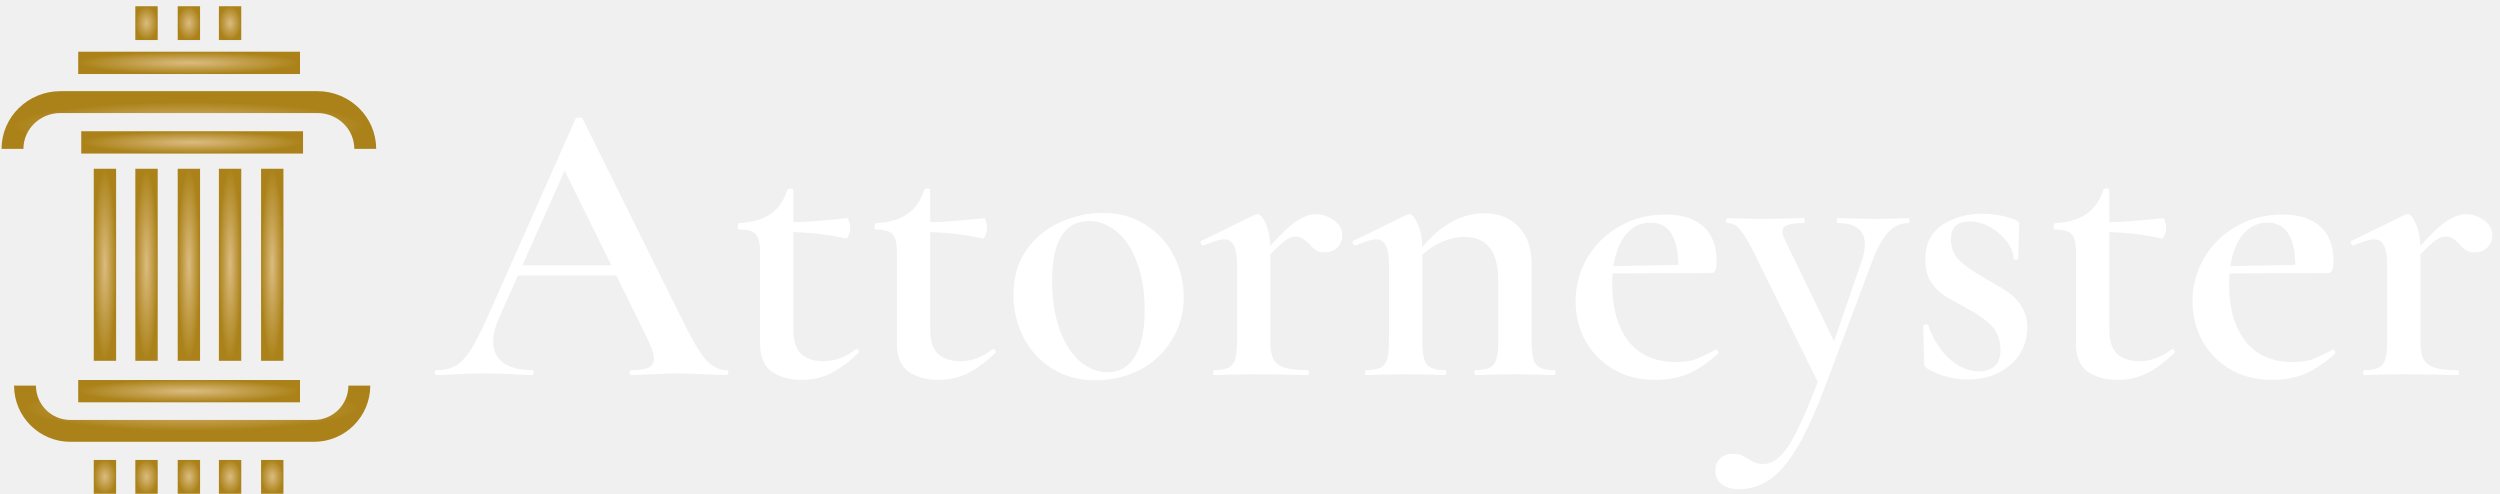
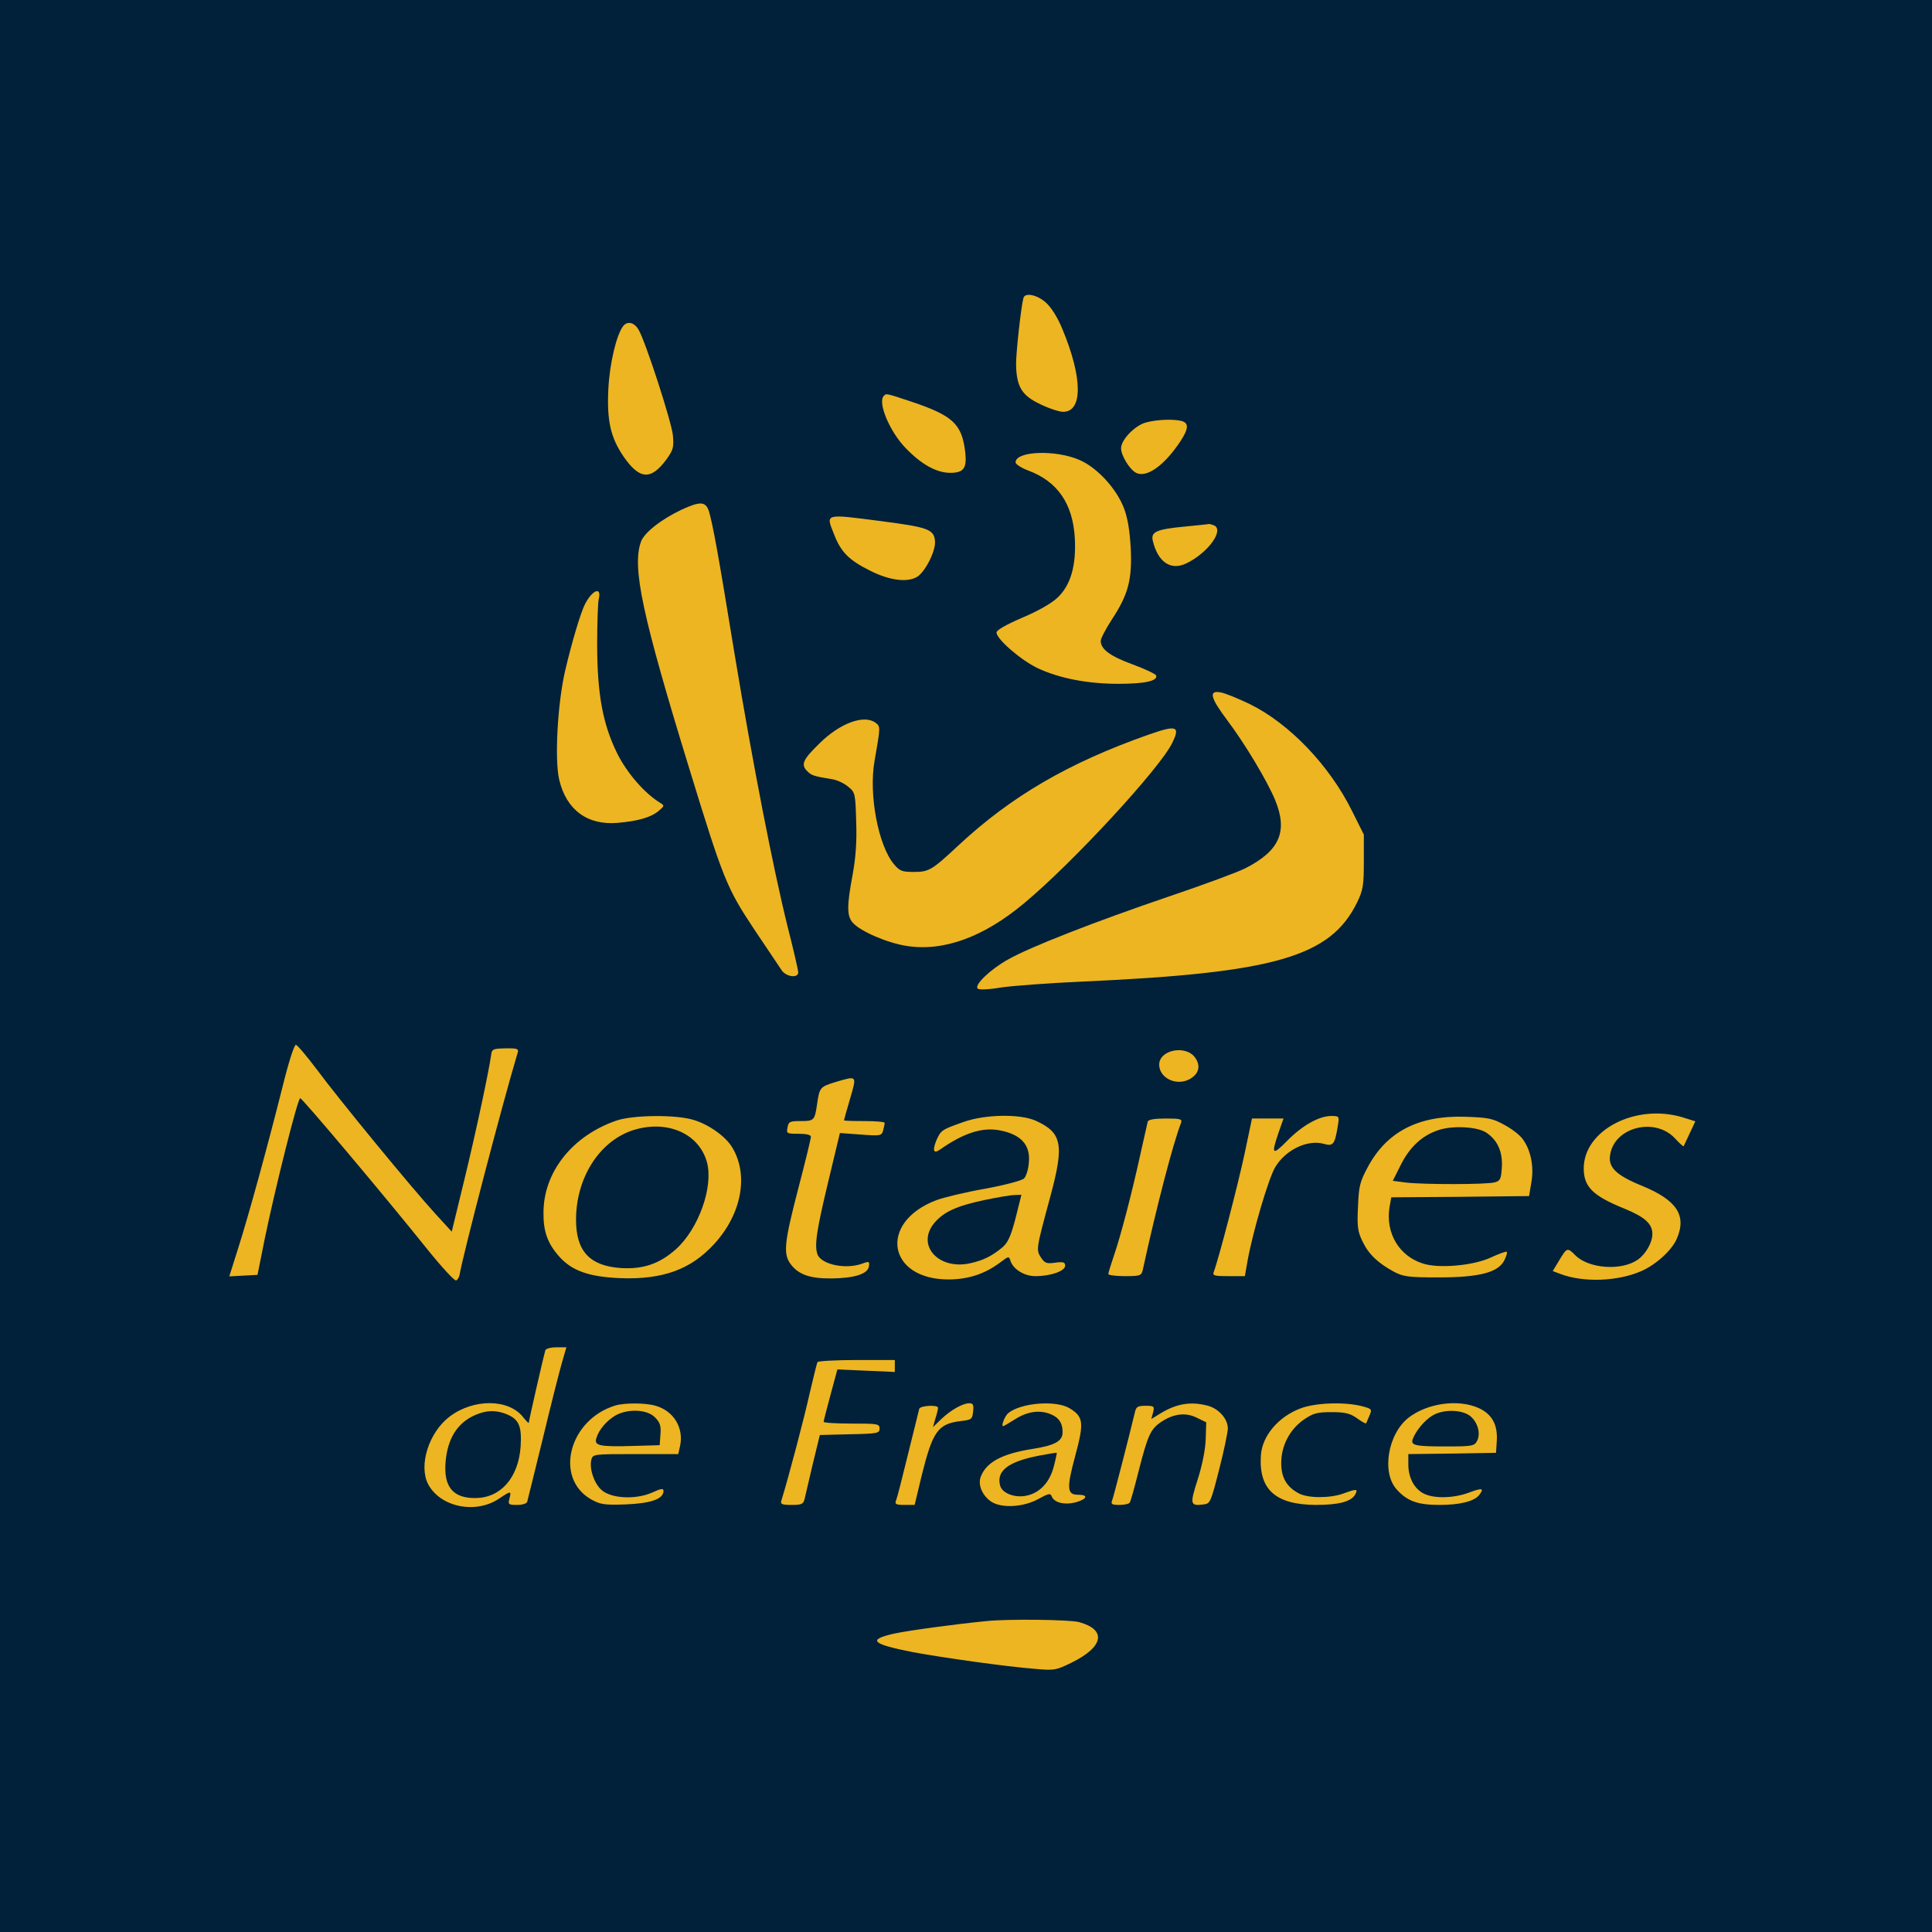
- <svg xmlns="http://www.w3.org/2000/svg" width="400" height="79" viewBox="0 0 400 79" fill="none">
-   <path d="M116.215 59.22C116.432 59.22 116.54 59.35 116.54 59.61C116.54 59.87 116.432 60 116.215 60C115.392 60 114.07 59.957 112.25 59.87C110.43 59.783 109.108 59.74 108.285 59.74C107.202 59.74 105.923 59.783 104.45 59.87C102.977 59.957 101.828 60 101.005 60C100.832 60 100.745 59.87 100.745 59.61C100.745 59.35 100.832 59.22 101.005 59.22C102.262 59.22 103.172 59.09 103.735 58.83C104.342 58.527 104.645 58.05 104.645 57.4C104.645 56.75 104.277 55.645 103.54 54.085L98.6 44.075H82.87L79.75 51.095C79.187 52.395 78.905 53.565 78.905 54.605C78.905 56.122 79.447 57.27 80.53 58.05C81.613 58.83 83.13 59.22 85.08 59.22C85.297 59.22 85.405 59.35 85.405 59.61C85.405 59.87 85.297 60 85.08 60C84.3 60 83.173 59.957 81.7 59.87C80.053 59.783 78.623 59.74 77.41 59.74C76.24 59.74 74.875 59.783 73.315 59.87C71.928 59.957 70.78 60 69.87 60C69.653 60 69.545 59.87 69.545 59.61C69.545 59.35 69.653 59.22 69.87 59.22C71.083 59.22 72.102 58.982 72.925 58.505C73.748 58.028 74.55 57.183 75.33 55.97C76.11 54.713 77.042 52.872 78.125 50.445L92.1 18.985C92.187 18.855 92.382 18.79 92.685 18.79C92.988 18.79 93.162 18.855 93.205 18.985L109.13 51.095C110.647 54.215 111.903 56.36 112.9 57.53C113.94 58.657 115.045 59.22 116.215 59.22ZM83.585 42.45H97.82L90.345 27.305L83.585 42.45ZM137.011 55.84C137.141 55.84 137.249 55.927 137.336 56.1C137.466 56.273 137.466 56.403 137.336 56.49C135.733 58.007 134.216 59.112 132.786 59.805C131.356 60.455 129.839 60.78 128.236 60.78C126.373 60.78 124.791 60.347 123.491 59.48C122.234 58.57 121.606 57.075 121.606 54.995V40.305C121.606 38.875 121.368 37.922 120.891 37.445C120.458 36.968 119.591 36.73 118.291 36.73C118.248 36.73 118.183 36.687 118.096 36.6C118.053 36.47 118.031 36.34 118.031 36.21C118.031 36.08 118.053 35.972 118.096 35.885C118.183 35.755 118.248 35.69 118.291 35.69C122.364 35.517 124.921 33.762 125.961 30.425C126.048 30.252 126.221 30.165 126.481 30.165C126.784 30.165 126.936 30.252 126.936 30.425V35.56C128.973 35.517 131.854 35.3 135.581 34.91C135.668 34.91 135.754 35.083 135.841 35.43C135.971 35.733 136.036 36.08 136.036 36.47C136.036 36.86 135.949 37.25 135.776 37.64C135.646 38.03 135.494 38.203 135.321 38.16C132.894 37.597 130.099 37.25 126.936 37.12V52.85C126.936 54.54 127.348 55.797 128.171 56.62C129.038 57.4 130.229 57.79 131.746 57.79C133.566 57.79 135.278 57.162 136.881 55.905L137.011 55.84ZM158.91 55.84C159.04 55.84 159.149 55.927 159.235 56.1C159.365 56.273 159.365 56.403 159.235 56.49C157.632 58.007 156.115 59.112 154.685 59.805C153.255 60.455 151.739 60.78 150.135 60.78C148.272 60.78 146.69 60.347 145.39 59.48C144.134 58.57 143.505 57.075 143.505 54.995V40.305C143.505 38.875 143.267 37.922 142.79 37.445C142.357 36.968 141.49 36.73 140.19 36.73C140.147 36.73 140.082 36.687 139.995 36.6C139.952 36.47 139.93 36.34 139.93 36.21C139.93 36.08 139.952 35.972 139.995 35.885C140.082 35.755 140.147 35.69 140.19 35.69C144.264 35.517 146.82 33.762 147.86 30.425C147.947 30.252 148.12 30.165 148.38 30.165C148.684 30.165 148.835 30.252 148.835 30.425V35.56C150.872 35.517 153.754 35.3 157.48 34.91C157.567 34.91 157.654 35.083 157.74 35.43C157.87 35.733 157.935 36.08 157.935 36.47C157.935 36.86 157.849 37.25 157.675 37.64C157.545 38.03 157.394 38.203 157.22 38.16C154.794 37.597 151.999 37.25 148.835 37.12V52.85C148.835 54.54 149.247 55.797 150.07 56.62C150.937 57.4 152.129 57.79 153.645 57.79C155.465 57.79 157.177 57.162 158.78 55.905L158.91 55.84ZM175.285 60.845C172.685 60.845 170.388 60.238 168.395 59.025C166.401 57.768 164.863 56.1 163.78 54.02C162.696 51.897 162.155 49.6 162.155 47.13C162.155 44.313 162.848 41.93 164.235 39.98C165.665 37.987 167.463 36.513 169.63 35.56C171.84 34.563 174.093 34.065 176.39 34.065C179.033 34.065 181.33 34.693 183.28 35.95C185.273 37.207 186.79 38.875 187.83 40.955C188.87 42.992 189.39 45.18 189.39 47.52C189.39 50.12 188.74 52.438 187.44 54.475C186.183 56.512 184.471 58.093 182.305 59.22C180.138 60.303 177.798 60.845 175.285 60.845ZM177.235 59.545C179.141 59.545 180.593 58.7 181.59 57.01C182.63 55.32 183.15 52.85 183.15 49.6C183.15 46.697 182.738 44.162 181.915 41.995C181.135 39.828 180.051 38.182 178.665 37.055C177.321 35.928 175.848 35.365 174.245 35.365C172.295 35.365 170.821 36.167 169.825 37.77C168.828 39.373 168.33 41.735 168.33 44.855C168.33 47.672 168.698 50.207 169.435 52.46C170.215 54.67 171.276 56.403 172.62 57.66C174.006 58.917 175.545 59.545 177.235 59.545ZM210.536 34.26C211.533 34.26 212.486 34.585 213.396 35.235C214.306 35.885 214.761 36.665 214.761 37.575C214.761 38.398 214.501 39.07 213.981 39.59C213.504 40.11 212.833 40.37 211.966 40.37C211.403 40.37 210.926 40.262 210.536 40.045C210.189 39.785 209.821 39.438 209.431 39.005C209.041 38.615 208.694 38.333 208.391 38.16C208.088 37.943 207.719 37.835 207.286 37.835C206.809 37.835 206.289 38.03 205.726 38.42C205.206 38.767 204.383 39.525 203.256 40.695V54.735C203.256 55.948 203.429 56.88 203.776 57.53C204.123 58.137 204.708 58.57 205.531 58.83C206.354 59.09 207.568 59.22 209.171 59.22C209.344 59.22 209.431 59.35 209.431 59.61C209.431 59.87 209.344 60 209.171 60C207.741 60 206.593 59.978 205.726 59.935L200.591 59.87L196.821 59.935C196.214 59.978 195.369 60 194.286 60C194.156 60 194.091 59.87 194.091 59.61C194.091 59.35 194.156 59.22 194.286 59.22C195.759 59.22 196.734 58.917 197.211 58.31C197.688 57.703 197.926 56.512 197.926 54.735V42.32C197.926 40.933 197.753 39.915 197.406 39.265C197.103 38.615 196.583 38.29 195.846 38.29C195.196 38.29 194.113 38.615 192.596 39.265H192.531C192.358 39.265 192.228 39.157 192.141 38.94C192.054 38.723 192.076 38.593 192.206 38.55L200.721 34.39C200.981 34.303 201.133 34.26 201.176 34.26C201.609 34.26 202.043 34.737 202.476 35.69C202.909 36.6 203.169 37.813 203.256 39.33C204.946 37.423 206.354 36.102 207.481 35.365C208.608 34.628 209.626 34.26 210.536 34.26ZM248.693 59.22C248.823 59.22 248.888 59.35 248.888 59.61C248.888 59.87 248.823 60 248.693 60C247.609 60 246.764 59.978 246.158 59.935L242.388 59.87L238.683 59.935C238.033 59.978 237.166 60 236.083 60C235.953 60 235.888 59.87 235.888 59.61C235.888 59.35 235.953 59.22 236.083 59.22C237.556 59.22 238.531 58.917 239.008 58.31C239.484 57.703 239.723 56.512 239.723 54.735V44.985C239.723 42.558 239.268 40.782 238.358 39.655C237.491 38.485 236.104 37.9 234.198 37.9C233.071 37.9 231.923 38.16 230.753 38.68C229.583 39.2 228.521 39.893 227.568 40.76V54.735C227.568 56.512 227.806 57.703 228.283 58.31C228.759 58.917 229.734 59.22 231.208 59.22C231.338 59.22 231.403 59.35 231.403 59.61C231.403 59.87 231.338 60 231.208 60C230.124 60 229.279 59.978 228.673 59.935L224.903 59.87L221.133 59.935C220.526 59.978 219.681 60 218.598 60C218.468 60 218.403 59.87 218.403 59.61C218.403 59.35 218.468 59.22 218.598 59.22C220.071 59.22 221.046 58.917 221.523 58.31C221.999 57.703 222.238 56.512 222.238 54.735V42.32C222.238 40.933 222.064 39.915 221.718 39.265C221.414 38.615 220.894 38.29 220.158 38.29C219.508 38.29 218.424 38.615 216.908 39.265H216.843C216.669 39.265 216.539 39.157 216.453 38.94C216.366 38.723 216.388 38.593 216.518 38.55L225.033 34.39C225.293 34.303 225.444 34.26 225.488 34.26C225.921 34.26 226.354 34.758 226.788 35.755C227.264 36.708 227.524 37.965 227.568 39.525C230.601 35.928 233.894 34.13 237.448 34.13C239.831 34.13 241.694 34.867 243.038 36.34C244.381 37.77 245.053 39.72 245.053 42.19V54.735C245.053 56.512 245.291 57.703 245.768 58.31C246.244 58.917 247.219 59.22 248.693 59.22ZM274.591 55.905C274.678 55.905 274.764 55.992 274.851 56.165C274.981 56.338 275.003 56.468 274.916 56.555C273.313 58.028 271.709 59.112 270.106 59.805C268.503 60.455 266.769 60.78 264.906 60.78C262.263 60.78 259.966 60.195 258.016 59.025C256.109 57.855 254.636 56.317 253.596 54.41C252.599 52.503 252.101 50.445 252.101 48.235C252.101 45.678 252.729 43.338 253.986 41.215C255.243 39.092 256.954 37.423 259.121 36.21C261.331 34.953 263.779 34.325 266.466 34.325C269.066 34.325 271.081 34.953 272.511 36.21C273.941 37.467 274.656 39.33 274.656 41.8C274.656 43.057 274.396 43.685 273.876 43.685L258.016 43.75C257.973 44.14 257.951 44.725 257.951 45.505C257.951 49.318 258.818 52.352 260.551 54.605C262.328 56.815 264.841 57.92 268.091 57.92C269.304 57.92 270.323 57.79 271.146 57.53C271.969 57.227 273.074 56.707 274.461 55.97L274.591 55.905ZM264.126 35.625C262.523 35.625 261.201 36.253 260.161 37.51C259.164 38.723 258.493 40.413 258.146 42.58L268.546 42.385C268.459 37.878 266.986 35.625 264.126 35.625ZM305.404 34.91C305.49 34.91 305.534 35.04 305.534 35.3C305.534 35.56 305.49 35.69 305.404 35.69C304.104 35.69 302.977 36.21 302.024 37.25C301.114 38.29 300.269 39.872 299.489 41.995L292.014 61.82C290.454 65.98 288.959 69.252 287.529 71.635C286.099 74.018 284.647 75.708 283.174 76.705C281.7 77.745 280.075 78.265 278.299 78.265C277.085 78.265 276.154 78.005 275.504 77.485C274.81 77.008 274.464 76.272 274.464 75.275C274.464 74.408 274.745 73.737 275.309 73.26C275.829 72.827 276.479 72.61 277.259 72.61C277.779 72.61 278.212 72.675 278.559 72.805C278.949 72.978 279.339 73.195 279.729 73.455C280.162 73.715 280.53 73.91 280.834 74.04C281.18 74.17 281.592 74.235 282.069 74.235C283.065 74.235 283.975 73.823 284.799 73C285.665 72.22 286.554 70.898 287.464 69.035C288.417 67.172 289.544 64.528 290.844 61.105L280.574 40.305C279.62 38.442 278.862 37.207 278.299 36.6C277.779 35.993 277.129 35.69 276.349 35.69C276.219 35.69 276.154 35.56 276.154 35.3C276.154 35.04 276.219 34.91 276.349 34.91C277.475 34.91 278.342 34.932 278.949 34.975L281.484 35.04L285.904 34.975C286.554 34.932 287.442 34.91 288.569 34.91C288.699 34.91 288.764 35.04 288.764 35.3C288.764 35.56 288.699 35.69 288.569 35.69C287.399 35.69 286.532 35.798 285.969 36.015C285.449 36.188 285.189 36.535 285.189 37.055C285.189 37.445 285.297 37.835 285.514 38.225L293.444 54.605L297.799 41.995C298.189 40.868 298.384 39.915 298.384 39.135C298.384 36.838 296.932 35.69 294.029 35.69C293.942 35.69 293.899 35.56 293.899 35.3C293.899 35.04 293.942 34.91 294.029 34.91C295.199 34.91 296.087 34.932 296.694 34.975L300.594 35.04L303.129 34.975C303.605 34.932 304.364 34.91 305.404 34.91ZM312.143 38.29C312.143 39.633 312.598 40.76 313.508 41.67C314.462 42.58 315.827 43.533 317.603 44.53C319.163 45.397 320.355 46.112 321.178 46.675C322.045 47.238 322.782 47.997 323.388 48.95C324.038 49.903 324.363 51.052 324.363 52.395C324.363 53.868 323.995 55.233 323.258 56.49C322.522 57.747 321.417 58.765 319.943 59.545C318.513 60.325 316.802 60.715 314.808 60.715C312.425 60.715 310.237 60.108 308.243 58.895C307.983 58.635 307.853 58.375 307.853 58.115L307.723 52.135C307.723 52.005 307.832 51.94 308.048 51.94C308.308 51.897 308.46 51.918 308.503 52.005C309.24 54.172 310.345 55.948 311.818 57.335C313.335 58.722 314.938 59.415 316.628 59.415C317.712 59.415 318.557 59.133 319.163 58.57C319.77 58.007 320.073 57.162 320.073 56.035C320.073 54.388 319.597 53.088 318.643 52.135C317.69 51.138 316.303 50.163 314.483 49.21C313.01 48.43 311.862 47.78 311.038 47.26C310.215 46.697 309.5 45.96 308.893 45.05C308.33 44.097 308.048 42.927 308.048 41.54C308.048 39.07 308.937 37.228 310.713 36.015C312.533 34.802 314.722 34.195 317.278 34.195C318.968 34.195 320.702 34.52 322.478 35.17C322.868 35.343 323.063 35.582 323.063 35.885C323.063 36.882 323.042 37.662 322.998 38.225L322.933 41.345C322.933 41.475 322.803 41.54 322.543 41.54C322.283 41.54 322.153 41.475 322.153 41.345C322.153 40.478 321.807 39.59 321.113 38.68C320.42 37.727 319.532 36.947 318.448 36.34C317.365 35.733 316.26 35.43 315.133 35.43C313.14 35.43 312.143 36.383 312.143 38.29ZM347.563 55.84C347.693 55.84 347.801 55.927 347.888 56.1C348.018 56.273 348.018 56.403 347.888 56.49C346.284 58.007 344.768 59.112 343.338 59.805C341.908 60.455 340.391 60.78 338.788 60.78C336.924 60.78 335.343 60.347 334.043 59.48C332.786 58.57 332.158 57.075 332.158 54.995V40.305C332.158 38.875 331.919 37.922 331.443 37.445C331.009 36.968 330.143 36.73 328.843 36.73C328.799 36.73 328.734 36.687 328.648 36.6C328.604 36.47 328.583 36.34 328.583 36.21C328.583 36.08 328.604 35.972 328.648 35.885C328.734 35.755 328.799 35.69 328.843 35.69C332.916 35.517 335.473 33.762 336.513 30.425C336.599 30.252 336.773 30.165 337.033 30.165C337.336 30.165 337.488 30.252 337.488 30.425V35.56C339.524 35.517 342.406 35.3 346.133 34.91C346.219 34.91 346.306 35.083 346.393 35.43C346.523 35.733 346.588 36.08 346.588 36.47C346.588 36.86 346.501 37.25 346.328 37.64C346.198 38.03 346.046 38.203 345.873 38.16C343.446 37.597 340.651 37.25 337.488 37.12V52.85C337.488 54.54 337.899 55.797 338.723 56.62C339.589 57.4 340.781 57.79 342.298 57.79C344.118 57.79 345.829 57.162 347.433 55.905L347.563 55.84ZM373.297 55.905C373.384 55.905 373.47 55.992 373.557 56.165C373.687 56.338 373.709 56.468 373.622 56.555C372.019 58.028 370.415 59.112 368.812 59.805C367.209 60.455 365.475 60.78 363.612 60.78C360.969 60.78 358.672 60.195 356.722 59.025C354.815 57.855 353.342 56.317 352.302 54.41C351.305 52.503 350.807 50.445 350.807 48.235C350.807 45.678 351.435 43.338 352.692 41.215C353.949 39.092 355.66 37.423 357.827 36.21C360.037 34.953 362.485 34.325 365.172 34.325C367.772 34.325 369.787 34.953 371.217 36.21C372.647 37.467 373.362 39.33 373.362 41.8C373.362 43.057 373.102 43.685 372.582 43.685L356.722 43.75C356.679 44.14 356.657 44.725 356.657 45.505C356.657 49.318 357.524 52.352 359.257 54.605C361.034 56.815 363.547 57.92 366.797 57.92C368.01 57.92 369.029 57.79 369.852 57.53C370.675 57.227 371.78 56.707 373.167 55.97L373.297 55.905ZM362.832 35.625C361.229 35.625 359.907 36.253 358.867 37.51C357.87 38.723 357.199 40.413 356.852 42.58L367.252 42.385C367.165 37.878 365.692 35.625 362.832 35.625ZM394.555 34.26C395.551 34.26 396.505 34.585 397.415 35.235C398.325 35.885 398.78 36.665 398.78 37.575C398.78 38.398 398.52 39.07 398 39.59C397.523 40.11 396.851 40.37 395.985 40.37C395.421 40.37 394.945 40.262 394.555 40.045C394.208 39.785 393.84 39.438 393.45 39.005C393.06 38.615 392.713 38.333 392.41 38.16C392.106 37.943 391.738 37.835 391.305 37.835C390.828 37.835 390.308 38.03 389.745 38.42C389.225 38.767 388.401 39.525 387.275 40.695V54.735C387.275 55.948 387.448 56.88 387.795 57.53C388.141 58.137 388.726 58.57 389.55 58.83C390.373 59.09 391.586 59.22 393.19 59.22C393.363 59.22 393.45 59.35 393.45 59.61C393.45 59.87 393.363 60 393.19 60C391.76 60 390.611 59.978 389.745 59.935L384.61 59.87L380.84 59.935C380.233 59.978 379.388 60 378.305 60C378.175 60 378.11 59.87 378.11 59.61C378.11 59.35 378.175 59.22 378.305 59.22C379.778 59.22 380.753 58.917 381.23 58.31C381.706 57.703 381.945 56.512 381.945 54.735V42.32C381.945 40.933 381.771 39.915 381.425 39.265C381.121 38.615 380.601 38.29 379.865 38.29C379.215 38.29 378.131 38.615 376.615 39.265H376.55C376.376 39.265 376.246 39.157 376.16 38.94C376.073 38.723 376.095 38.593 376.225 38.55L384.74 34.39C385 34.303 385.151 34.26 385.195 34.26C385.628 34.26 386.061 34.737 386.495 35.69C386.928 36.6 387.188 37.813 387.275 39.33C388.965 37.423 390.373 36.102 391.5 35.365C392.626 34.628 393.645 34.26 394.555 34.26Z" fill="white" />
-   <path d="M58.44 23.824C58.44 19.688 55.009 16.336 50.776 16.336H9.664C5.431 16.336 2 19.688 2 23.824" stroke="url(#paint0_angular_8_1759)" stroke-width="3.5" stroke-miterlimit="10" />
-   <path d="M4 61.695C4 65.697 7.252 68.941 11.263 68.941H50.23C54.241 68.941 57.493 65.697 57.493 61.695" stroke="url(#paint1_angular_8_1759)" stroke-width="3.5" stroke-miterlimit="10" />
-   <path d="M18.578 27H15V57.727H18.578V27Z" fill="url(#paint2_angular_8_1759)" />
-   <path d="M25.232 27H21.653V57.727H25.232V27Z" fill="url(#paint3_angular_8_1759)" />
-   <path d="M32.01 27H28.432V57.727H32.01V27Z" fill="url(#paint4_angular_8_1759)" />
-   <path d="M38.6 27H35.022V57.727H38.6V27Z" fill="url(#paint5_angular_8_1759)" />
-   <path d="M45.349 27H41.771V57.727H45.349V27Z" fill="url(#paint6_angular_8_1759)" />
-   <path d="M18.578 73.592H15V79H18.578V73.592Z" fill="url(#paint7_angular_8_1759)" />
-   <path d="M25.232 73.592H21.653V79H25.232V73.592Z" fill="url(#paint8_angular_8_1759)" />
-   <path d="M32.011 73.592H28.432V79H32.011V73.592Z" fill="url(#paint9_angular_8_1759)" />
-   <path d="M38.602 73.592H35.024V79H38.602V73.592Z" fill="url(#paint10_angular_8_1759)" />
-   <path d="M45.349 73.592H41.771V79H45.349V73.592Z" fill="url(#paint11_angular_8_1759)" />
-   <path d="M25.23 1H21.652V6.408H25.23V1Z" fill="url(#paint12_angular_8_1759)" />
-   <path d="M32.01 1H28.432V6.408H32.01V1Z" fill="url(#paint13_angular_8_1759)" />
-   <path d="M38.6 1H35.022V6.408H38.6V1Z" fill="url(#paint14_angular_8_1759)" />
-   <path d="M48.486 24.569V21L13 21V24.569L48.486 24.569Z" fill="url(#paint15_angular_8_1759)" />
-   <path d="M48 64.37V60.8L12.514 60.8V64.37H48Z" fill="url(#paint16_angular_8_1759)" />
-   <path d="M48 11.844V8.274L12.514 8.274V11.844L48 11.844Z" fill="url(#paint17_angular_8_1759)" />
+ <svg xmlns="http://www.w3.org/2000/svg" width="125" height="125" viewBox="0 0 125 125" fill="none">
+   <g clip-path="url(#clip0_389_185)">
+     <rect width="1520" height="1520" fill="#EDB522" />
+     <path d="M0 62.5V125H62.5H125V62.5V-4.47035e-06H62.5H0V62.5ZM67.665 19.572C68.026 19.901 68.421 20.526 68.734 21.283C70.049 24.441 70.066 26.645 68.783 26.645C68.536 26.645 67.878 26.431 67.303 26.151C66.118 25.592 65.773 25.033 65.74 23.618C65.724 22.862 66.069 19.803 66.217 19.276C66.316 18.915 67.089 19.062 67.665 19.572ZM41.316 21.332C41.776 22.122 43.438 27.253 43.536 28.158C43.602 28.947 43.569 29.095 43.109 29.737C42.105 31.085 41.382 31.036 40.345 29.54C39.507 28.306 39.26 27.237 39.359 25.181C39.441 23.52 39.885 21.645 40.329 21.085C40.609 20.757 41.036 20.855 41.316 21.332ZM58.964 25.987C61.661 26.891 62.237 27.434 62.451 29.26C62.566 30.296 62.352 30.592 61.48 30.592C60.609 30.592 59.638 30.066 58.618 29.013C57.566 27.944 56.76 26.02 57.188 25.608C57.336 25.444 57.336 25.444 58.964 25.987ZM76.447 27.237C76.924 27.368 76.908 27.73 76.382 28.536C75.329 30.132 74.178 30.938 73.503 30.592C73.076 30.362 72.533 29.474 72.533 28.997C72.533 28.454 73.438 27.516 74.145 27.335C74.852 27.138 75.921 27.105 76.447 27.237ZM69.868 29.77C70.987 30.263 72.22 31.595 72.714 32.862C72.96 33.503 73.092 34.309 73.158 35.461C73.257 37.5 72.993 38.47 71.957 40.049C71.546 40.674 71.217 41.316 71.217 41.464C71.217 42.007 71.826 42.451 73.257 42.977C74.062 43.273 74.753 43.602 74.803 43.701C74.918 44.062 74.062 44.243 72.352 44.243C70.345 44.243 68.52 43.882 67.122 43.224C66.036 42.697 64.474 41.349 64.474 40.921C64.474 40.773 65.066 40.428 66.135 39.967C67.155 39.539 68.043 39.03 68.421 38.668C69.276 37.862 69.638 36.595 69.54 34.803C69.408 32.582 68.421 31.151 66.53 30.444C66.085 30.28 65.707 30.033 65.707 29.918C65.707 29.178 68.306 29.079 69.868 29.77ZM45.872 33.092C46.118 33.931 46.464 35.789 47.533 42.352C48.701 49.391 50.016 56.168 50.97 60C51.349 61.48 51.645 62.78 51.645 62.911C51.645 63.306 50.872 63.207 50.576 62.78C50.444 62.582 49.622 61.365 48.766 60.082C47.023 57.451 46.793 56.891 44.589 49.704C41.546 39.803 40.888 36.711 41.464 35.066C41.661 34.474 42.78 33.602 44.095 32.977C45.312 32.418 45.658 32.434 45.872 33.092ZM57.007 33.717C60.033 34.112 60.428 34.243 60.493 35C60.559 35.625 59.868 36.99 59.342 37.319C58.717 37.697 57.582 37.566 56.332 36.941C54.934 36.25 54.408 35.724 53.964 34.572C53.421 33.207 53.306 33.24 57.007 33.717ZM78.52 33.98C79.26 34.26 78.158 35.789 76.727 36.464C75.74 36.924 74.918 36.365 74.589 35C74.441 34.408 74.803 34.243 76.727 34.062C77.549 33.98 78.224 33.914 78.24 33.898C78.257 33.898 78.372 33.931 78.52 33.98ZM38.734 38.783C38.684 39.013 38.635 40.362 38.635 41.776C38.651 44.951 38.997 46.858 39.951 48.783C40.576 50.016 41.678 51.299 42.681 51.924C43.01 52.122 42.993 52.138 42.632 52.451C42.138 52.878 41.299 53.125 39.951 53.24C38.01 53.405 36.645 52.401 36.184 50.461C35.872 49.178 36.069 45.543 36.562 43.405C37.023 41.447 37.566 39.655 37.845 39.095C38.339 38.141 38.947 37.928 38.734 38.783ZM80.839 45.543C83.421 46.809 86.003 49.507 87.467 52.451L88.24 53.997V55.74C88.24 57.303 88.191 57.582 87.796 58.405C86.069 61.908 82.467 62.944 70.148 63.503C67.895 63.602 65.444 63.783 64.72 63.898C63.947 64.03 63.339 64.046 63.257 63.964C63.01 63.734 64.079 62.714 65.23 62.072C66.661 61.266 70.822 59.638 75.609 58.01C77.895 57.237 80.115 56.414 80.559 56.184C82.796 55.049 83.339 53.799 82.5 51.76C81.99 50.526 80.543 48.108 79.375 46.562C78.29 45.115 78.191 44.638 78.997 44.803C79.276 44.852 80.115 45.197 80.839 45.543ZM56.645 46.76C56.974 47.007 56.974 46.99 56.579 49.26C56.201 51.414 56.826 54.72 57.845 55.921C58.207 56.349 58.355 56.414 59.112 56.414C60.115 56.414 60.296 56.299 62.056 54.655C65.444 51.513 69.128 49.358 74.309 47.533C76.135 46.891 76.382 46.974 75.839 48.076C75.049 49.704 69.441 55.789 66.283 58.421C63.635 60.641 61.036 61.579 58.651 61.201C57.401 61.003 55.674 60.263 55.181 59.704C54.786 59.276 54.786 58.602 55.164 56.595C55.362 55.51 55.444 54.474 55.395 53.158C55.345 51.349 55.329 51.266 54.885 50.905C54.638 50.691 54.161 50.461 53.816 50.411C52.681 50.23 52.484 50.164 52.237 49.901C51.793 49.474 51.941 49.145 53.026 48.092C54.359 46.776 55.905 46.217 56.645 46.76ZM20.51 69.21C21.908 71.102 26.678 76.908 28.174 78.536L29.227 79.688L30.066 76.234C30.839 73.043 31.645 69.227 31.776 68.257C31.826 67.878 31.891 67.845 32.697 67.829C33.438 67.812 33.569 67.862 33.503 68.076C32.451 71.595 29.967 81.135 29.737 82.467C29.704 82.648 29.605 82.812 29.507 82.845C29.408 82.878 28.585 81.99 27.697 80.888C24.852 77.335 19.556 71.053 19.424 71.053C19.26 71.053 17.763 77.04 17.105 80.263L16.661 82.484L15.74 82.533L14.835 82.582L15.395 80.806C16.085 78.651 17.335 74.079 18.273 70.345C18.651 68.799 19.03 67.599 19.145 67.599C19.243 67.615 19.852 68.339 20.51 69.21ZM77.319 68.421C77.714 68.964 77.566 69.507 76.941 69.835C76.085 70.28 75 69.737 75 68.882C75 67.928 76.71 67.582 77.319 68.421ZM55 71.085C54.786 71.826 54.605 72.451 54.605 72.484C54.605 72.516 55.197 72.533 55.921 72.533C56.645 72.533 57.237 72.582 57.237 72.648C57.237 72.73 57.188 72.944 57.138 73.141C57.039 73.487 56.974 73.503 55.691 73.405L54.342 73.306L53.569 76.53C52.829 79.622 52.681 80.592 52.895 81.168C53.158 81.826 54.77 82.155 55.822 81.743C56.234 81.595 56.266 81.612 56.217 81.941C56.151 82.418 55.296 82.697 53.816 82.714C52.451 82.73 51.694 82.484 51.184 81.826C50.658 81.151 50.724 80.46 51.645 76.908C52.105 75.165 52.467 73.651 52.467 73.553C52.467 73.421 52.171 73.355 51.661 73.355C50.905 73.355 50.872 73.339 50.954 72.944C51.02 72.566 51.102 72.533 51.809 72.533C52.681 72.533 52.714 72.5 52.878 71.349C53.026 70.362 53.076 70.312 54.03 70.016C55.477 69.589 55.444 69.556 55 71.085ZM108.849 72.286L109.688 72.549L109.326 73.322C109.128 73.75 108.947 74.128 108.931 74.161C108.914 74.194 108.651 73.964 108.355 73.635C107.056 72.27 104.457 72.928 104.178 74.704C104.03 75.526 104.556 76.036 106.25 76.727C108.487 77.648 109.145 78.635 108.487 80.148C108.174 80.888 107.138 81.826 106.201 82.237C104.671 82.911 102.434 82.993 100.938 82.418L100.461 82.237L100.839 81.612C101.382 80.707 101.398 80.691 101.924 81.217C102.796 82.089 104.918 82.237 105.97 81.497C106.48 81.135 106.908 80.395 106.908 79.835C106.908 79.178 106.414 78.734 105.082 78.191C103.059 77.368 102.467 76.793 102.467 75.592C102.467 73.125 105.806 71.382 108.849 72.286ZM44.852 72.451C45.855 72.747 46.941 73.52 47.368 74.227C48.454 76.003 47.993 78.536 46.217 80.477C44.704 82.138 42.878 82.796 40.148 82.697C38.109 82.615 36.99 82.22 36.168 81.283C35.428 80.444 35.148 79.671 35.164 78.454C35.164 75.839 37.023 73.487 39.885 72.5C40.954 72.138 43.684 72.105 44.852 72.451ZM67.023 72.516C68.717 73.29 68.865 74.046 67.96 77.401C67.04 80.806 67.023 80.855 67.352 81.365C67.599 81.727 67.714 81.776 68.273 81.694C68.799 81.628 68.915 81.661 68.915 81.891C68.915 82.237 67.977 82.566 66.99 82.566C66.266 82.566 65.559 82.122 65.378 81.579C65.28 81.266 65.263 81.266 64.737 81.661C63.766 82.401 62.697 82.763 61.447 82.78C57.418 82.829 56.793 79.079 60.592 77.648C61.086 77.467 62.516 77.122 63.75 76.908C65 76.678 66.118 76.382 66.25 76.25C66.382 76.135 66.53 75.674 66.562 75.263C66.694 74.079 66.069 73.388 64.638 73.125C63.52 72.928 62.319 73.322 60.822 74.375C60.411 74.671 60.312 74.457 60.576 73.799C60.872 73.125 60.921 73.092 62.319 72.599C63.734 72.089 66.02 72.056 67.023 72.516ZM86.562 72.812C86.365 74.03 86.266 74.178 85.674 74.013C84.605 73.701 83.174 74.391 82.5 75.526C82.072 76.25 81.069 79.655 80.724 81.53L80.543 82.566H79.474C78.536 82.566 78.438 82.533 78.536 82.27C78.832 81.513 80.099 76.645 80.526 74.638L81.003 72.368H82.023H83.043L82.714 73.306C82.237 74.704 82.319 74.786 83.273 73.816C84.26 72.812 85.345 72.204 86.135 72.204C86.645 72.204 86.661 72.22 86.562 72.812ZM97.335 72.78C97.829 73.043 98.355 73.454 98.52 73.701C99.046 74.408 99.26 75.493 99.079 76.497L98.931 77.385L94.474 77.434L90.016 77.467L89.901 78.109C89.638 79.77 90.51 81.25 92.04 81.743C93.059 82.089 95.312 81.891 96.447 81.365C96.974 81.118 97.451 80.954 97.484 80.987C97.533 81.036 97.467 81.266 97.335 81.53C96.957 82.319 95.74 82.648 93.092 82.648C91.118 82.648 90.79 82.599 90.197 82.286C89.161 81.727 88.553 81.151 88.158 80.329C87.845 79.688 87.796 79.375 87.862 78.076C87.911 76.743 87.993 76.447 88.487 75.526C89.704 73.24 91.743 72.171 94.737 72.253C96.283 72.303 96.562 72.352 97.335 72.78ZM76.415 72.648C75.905 73.947 74.835 78.043 73.931 82.188C73.849 82.533 73.75 82.566 72.78 82.566C72.188 82.566 71.71 82.5 71.71 82.434C71.71 82.352 71.859 81.859 72.04 81.332C72.5 80.016 73.257 77.089 73.766 74.753C74.013 73.668 74.227 72.681 74.26 72.566C74.309 72.434 74.688 72.368 75.428 72.368C76.382 72.368 76.497 72.401 76.415 72.648ZM36.349 88.191C36.184 88.766 35.625 90.97 35.115 93.092C34.589 95.214 34.145 97.056 34.112 97.155C34.079 97.286 33.799 97.368 33.454 97.368C32.895 97.368 32.862 97.335 32.961 96.957C33.092 96.447 33.059 96.447 32.319 96.941C30.79 97.993 28.487 97.516 27.697 96.02C27.072 94.803 27.747 92.681 29.079 91.661C30.641 90.477 32.911 90.493 33.849 91.694C34.046 91.941 34.211 92.105 34.211 92.056C34.211 91.924 35.197 87.632 35.28 87.368C35.329 87.253 35.625 87.171 36.003 87.171H36.645L36.349 88.191ZM57.895 88.388V88.766L56.036 88.684L54.178 88.602L53.734 90.247C53.487 91.151 53.289 91.941 53.289 91.99C53.289 92.056 54.112 92.105 55.099 92.105C56.793 92.105 56.908 92.122 56.908 92.434C56.908 92.73 56.776 92.763 54.984 92.796L53.043 92.845L52.582 94.737C52.336 95.773 52.105 96.793 52.056 96.99C51.974 97.319 51.859 97.368 51.217 97.368C50.576 97.368 50.477 97.319 50.559 97.072C51.02 95.592 52.056 91.645 52.385 90.148C52.632 89.112 52.845 88.207 52.895 88.125C52.944 88.059 54.079 87.993 55.444 87.993H57.895V88.388ZM42.418 90.954C43.586 91.283 44.26 92.385 43.997 93.569L43.882 94.079H41.118C38.372 94.079 38.355 94.079 38.257 94.457C38.125 95.016 38.421 95.938 38.898 96.382C39.507 96.957 41.102 97.04 42.171 96.579C42.78 96.299 42.928 96.283 42.928 96.464C42.928 96.99 42.105 97.27 40.477 97.335C39.079 97.385 38.832 97.335 38.24 97.007C35.839 95.625 36.809 91.859 39.803 90.938C40.395 90.757 41.776 90.757 42.418 90.954ZM62.961 91.316C62.911 91.826 62.862 91.859 62.171 91.941C60.674 92.122 60.345 92.599 59.622 95.51L59.178 97.368H58.52C57.961 97.368 57.878 97.319 57.977 97.072C58.043 96.924 58.388 95.576 58.75 94.079C59.128 92.582 59.441 91.266 59.474 91.151C59.539 90.938 60.691 90.872 60.691 91.085C60.691 91.151 60.625 91.464 60.526 91.76L60.362 92.335L60.905 91.809C61.513 91.234 62.286 90.79 62.714 90.79C62.961 90.79 63.01 90.905 62.961 91.316ZM69.21 91.118C70.099 91.661 70.148 92.04 69.572 94.178C68.997 96.299 69.03 96.71 69.753 96.71C70.444 96.71 70.345 96.99 69.589 97.204C68.865 97.385 68.191 97.22 68.043 96.809C67.96 96.595 67.829 96.628 67.171 96.99C66.217 97.516 64.803 97.599 64.128 97.155C63.553 96.76 63.257 96.069 63.454 95.543C63.816 94.605 64.819 94.062 66.776 93.75C68.257 93.52 68.75 93.24 68.75 92.665C68.75 92.023 68.47 91.661 67.845 91.447C67.138 91.217 66.398 91.349 65.592 91.875C65.247 92.089 64.951 92.27 64.901 92.27C64.753 92.27 65.016 91.612 65.23 91.431C66.053 90.757 68.322 90.576 69.21 91.118ZM78.158 90.954C78.865 91.151 79.441 91.809 79.441 92.418C79.441 92.648 79.194 93.849 78.882 95.066C78.339 97.188 78.306 97.286 77.878 97.335C76.99 97.451 76.974 97.335 77.5 95.691C77.796 94.753 77.993 93.75 78.01 93.092L78.043 92.023L77.434 91.727C76.71 91.365 75.921 91.464 75.115 92.007C74.441 92.467 74.26 92.862 73.668 95.181C73.405 96.217 73.158 97.138 73.092 97.22C73.043 97.303 72.747 97.368 72.418 97.368C71.941 97.368 71.859 97.319 71.957 97.072C72.056 96.826 73.109 92.714 73.421 91.398C73.503 91.02 73.602 90.954 74.112 90.954C74.671 90.954 74.704 90.987 74.605 91.382L74.49 91.809L75.082 91.447C76.135 90.806 77.056 90.658 78.158 90.954ZM88.076 90.97C88.766 91.151 88.783 91.168 88.602 91.595C88.503 91.826 88.405 92.056 88.388 92.089C88.355 92.122 88.092 91.974 87.796 91.76C87.352 91.447 87.04 91.365 86.151 91.365C85.214 91.365 84.967 91.431 84.342 91.859C83.438 92.5 82.895 93.536 82.895 94.671C82.895 95.609 83.257 96.217 84.046 96.628C84.638 96.941 86.069 96.941 86.924 96.628C87.78 96.316 87.878 96.316 87.681 96.694C87.418 97.155 86.628 97.368 85.132 97.368C82.516 97.352 81.431 96.365 81.579 94.161C81.661 92.911 82.697 91.678 84.112 91.135C85.066 90.757 86.941 90.691 88.076 90.97ZM95.674 91.102C96.53 91.497 96.908 92.171 96.842 93.224L96.793 93.997L93.964 94.046L91.118 94.079V94.753C91.118 95.592 91.497 96.316 92.105 96.628C92.763 96.974 94.079 96.941 95.066 96.562C95.905 96.25 96.053 96.283 95.691 96.743C95.362 97.138 94.457 97.368 93.141 97.368C91.76 97.368 91.069 97.138 90.395 96.398C89.359 95.312 89.786 92.763 91.151 91.71C92.385 90.773 94.359 90.51 95.674 91.102ZM69.819 104.951C71.612 105.444 71.415 106.546 69.342 107.566C68.339 108.059 68.224 108.092 66.99 107.977C65.082 107.829 61.003 107.253 59.046 106.891C56.382 106.365 56.102 106.086 57.862 105.691C58.799 105.493 61.645 105.099 63.816 104.885C65.214 104.737 69.227 104.786 69.819 104.951Z" fill="#002139" />
+     <path d="M40.855 73.158C38.75 73.898 37.286 76.217 37.27 78.865C37.253 80.921 38.125 81.891 40.132 82.04C41.595 82.138 42.664 81.776 43.734 80.822C45.197 79.507 46.168 76.793 45.74 75.197C45.214 73.29 43.076 72.401 40.855 73.158Z" fill="#002139" />
+     <path d="M63.668 77.648C61.891 78.026 61.069 78.405 60.461 79.112C59.243 80.559 60.724 82.204 62.796 81.727C63.618 81.546 64.178 81.266 64.852 80.707C65.214 80.395 65.395 80 65.707 78.816L66.085 77.303L65.641 77.319C65.411 77.319 64.523 77.467 63.668 77.648Z" fill="#002139" />
+     <path d="M93.092 73.109C92.023 73.454 91.217 74.194 90.625 75.378L90.115 76.398L90.987 76.513C92.138 76.645 96.184 76.645 96.711 76.497C97.073 76.398 97.122 76.283 97.171 75.493C97.221 74.49 96.875 73.75 96.151 73.273C95.576 72.895 93.997 72.812 93.092 73.109Z" fill="#002139" />
+     <path d="M30.757 91.546C29.605 92.04 28.964 93.059 28.832 94.556C28.684 96.201 29.309 96.941 30.773 96.924C32.401 96.908 33.536 95.609 33.684 93.602C33.766 92.286 33.586 91.842 32.812 91.513C32.105 91.217 31.48 91.234 30.757 91.546Z" fill="#002139" />
+     <path d="M39.852 91.562C39.276 91.891 38.75 92.484 38.586 93.043C38.421 93.536 38.783 93.618 40.954 93.553L42.681 93.503L42.73 92.812C42.779 92.237 42.697 92.023 42.368 91.694C41.858 91.184 40.658 91.135 39.852 91.562Z" fill="#002139" />
+     <path d="M67.237 94.178C65.263 94.556 64.457 95.148 64.704 96.102C64.819 96.595 65.625 96.924 66.382 96.776C67.253 96.612 67.911 95.921 68.174 94.901C68.306 94.408 68.388 93.997 68.372 93.997C68.355 93.98 67.845 94.062 67.237 94.178Z" fill="#002139" />
+     <path d="M92.664 91.595C92.154 91.908 91.595 92.582 91.398 93.125C91.266 93.52 91.579 93.585 93.585 93.585C95.23 93.585 95.395 93.553 95.559 93.24C95.822 92.763 95.608 92.007 95.115 91.612C94.556 91.184 93.355 91.168 92.664 91.595Z" fill="#002139" />
+   </g>
  <defs>
-     <radialGradient id="paint0_angular_8_1759" cx="0" cy="0" r="1" gradientUnits="userSpaceOnUse" gradientTransform="translate(30.22 20.0799) rotate(90) scale(3.7437 28.22)">
-       <stop stop-color="#DBBC80" />
-       <stop offset="1" stop-color="#AB8219" />
-     </radialGradient>
-     <radialGradient id="paint1_angular_8_1759" cx="0" cy="0" r="1" gradientUnits="userSpaceOnUse" gradientTransform="translate(30.7464 65.318) rotate(90) scale(3.62271 26.7464)">
-       <stop stop-color="#DBBC80" />
-       <stop offset="1" stop-color="#AB8219" />
-     </radialGradient>
-     <radialGradient id="paint2_angular_8_1759" cx="0" cy="0" r="1" gradientUnits="userSpaceOnUse" gradientTransform="translate(16.7891 42.3636) rotate(90) scale(15.3636 1.78911)">
-       <stop stop-color="#DBBC80" />
-       <stop offset="1" stop-color="#AB8219" />
-     </radialGradient>
-     <radialGradient id="paint3_angular_8_1759" cx="0" cy="0" r="1" gradientUnits="userSpaceOnUse" gradientTransform="translate(23.4426 42.3636) rotate(90) scale(15.3636 1.78911)">
-       <stop stop-color="#DBBC80" />
-       <stop offset="1" stop-color="#AB8219" />
-     </radialGradient>
-     <radialGradient id="paint4_angular_8_1759" cx="0" cy="0" r="1" gradientUnits="userSpaceOnUse" gradientTransform="translate(30.2212 42.3636) rotate(90) scale(15.3636 1.78911)">
-       <stop stop-color="#DBBC80" />
-       <stop offset="1" stop-color="#AB8219" />
-     </radialGradient>
-     <radialGradient id="paint5_angular_8_1759" cx="0" cy="0" r="1" gradientUnits="userSpaceOnUse" gradientTransform="translate(36.8112 42.3636) rotate(90) scale(15.3636 1.78911)">
-       <stop stop-color="#DBBC80" />
-       <stop offset="1" stop-color="#AB8219" />
-     </radialGradient>
-     <radialGradient id="paint6_angular_8_1759" cx="0" cy="0" r="1" gradientUnits="userSpaceOnUse" gradientTransform="translate(43.5597 42.3636) rotate(90) scale(15.3636 1.78911)">
-       <stop stop-color="#DBBC80" />
-       <stop offset="1" stop-color="#AB8219" />
-     </radialGradient>
-     <radialGradient id="paint7_angular_8_1759" cx="0" cy="0" r="1" gradientUnits="userSpaceOnUse" gradientTransform="translate(16.7891 76.2959) rotate(90) scale(2.70411 1.78911)">
-       <stop stop-color="#DBBC80" />
-       <stop offset="1" stop-color="#AB8219" />
-     </radialGradient>
-     <radialGradient id="paint8_angular_8_1759" cx="0" cy="0" r="1" gradientUnits="userSpaceOnUse" gradientTransform="translate(23.4426 76.2959) rotate(90) scale(2.70411 1.78911)">
-       <stop stop-color="#DBBC80" />
-       <stop offset="1" stop-color="#AB8219" />
-     </radialGradient>
-     <radialGradient id="paint9_angular_8_1759" cx="0" cy="0" r="1" gradientUnits="userSpaceOnUse" gradientTransform="translate(30.2214 76.2959) rotate(90) scale(2.70411 1.78911)">
-       <stop stop-color="#DBBC80" />
-       <stop offset="1" stop-color="#AB8219" />
-     </radialGradient>
-     <radialGradient id="paint10_angular_8_1759" cx="0" cy="0" r="1" gradientUnits="userSpaceOnUse" gradientTransform="translate(36.8129 76.2959) rotate(90) scale(2.70411 1.78911)">
-       <stop stop-color="#DBBC80" />
-       <stop offset="1" stop-color="#AB8219" />
-     </radialGradient>
-     <radialGradient id="paint11_angular_8_1759" cx="0" cy="0" r="1" gradientUnits="userSpaceOnUse" gradientTransform="translate(43.5599 76.2959) rotate(90) scale(2.70411 1.78911)">
-       <stop stop-color="#DBBC80" />
-       <stop offset="1" stop-color="#AB8219" />
-     </radialGradient>
-     <radialGradient id="paint12_angular_8_1759" cx="0" cy="0" r="1" gradientUnits="userSpaceOnUse" gradientTransform="translate(23.4408 3.70411) rotate(90) scale(2.70411 1.78911)">
-       <stop stop-color="#DBBC80" />
-       <stop offset="1" stop-color="#AB8219" />
-     </radialGradient>
-     <radialGradient id="paint13_angular_8_1759" cx="0" cy="0" r="1" gradientUnits="userSpaceOnUse" gradientTransform="translate(30.2212 3.70411) rotate(90) scale(2.70411 1.78911)">
-       <stop stop-color="#DBBC80" />
-       <stop offset="1" stop-color="#AB8219" />
-     </radialGradient>
-     <radialGradient id="paint14_angular_8_1759" cx="0" cy="0" r="1" gradientUnits="userSpaceOnUse" gradientTransform="translate(36.8111 3.70411) rotate(90) scale(2.70411 1.78911)">
-       <stop stop-color="#DBBC80" />
-       <stop offset="1" stop-color="#AB8219" />
-     </radialGradient>
-     <radialGradient id="paint15_angular_8_1759" cx="0" cy="0" r="1" gradientUnits="userSpaceOnUse" gradientTransform="translate(30.7432 22.7847) rotate(-180) scale(17.7432 1.78468)">
-       <stop stop-color="#DBBC80" />
-       <stop offset="1" stop-color="#AB8219" />
-     </radialGradient>
-     <radialGradient id="paint16_angular_8_1759" cx="0" cy="0" r="1" gradientUnits="userSpaceOnUse" gradientTransform="translate(30.2568 62.5852) rotate(-180) scale(17.7432 1.78469)">
-       <stop stop-color="#DBBC80" />
-       <stop offset="1" stop-color="#AB8219" />
-     </radialGradient>
-     <radialGradient id="paint17_angular_8_1759" cx="0" cy="0" r="1" gradientUnits="userSpaceOnUse" gradientTransform="translate(30.2568 10.0591) rotate(-180) scale(17.7432 1.78468)">
-       <stop stop-color="#DBBC80" />
-       <stop offset="1" stop-color="#AB8219" />
-     </radialGradient>
+     <clipPath id="clip0_389_185">
+       <rect width="125" height="125" fill="white" />
+     </clipPath>
  </defs>
</svg>
